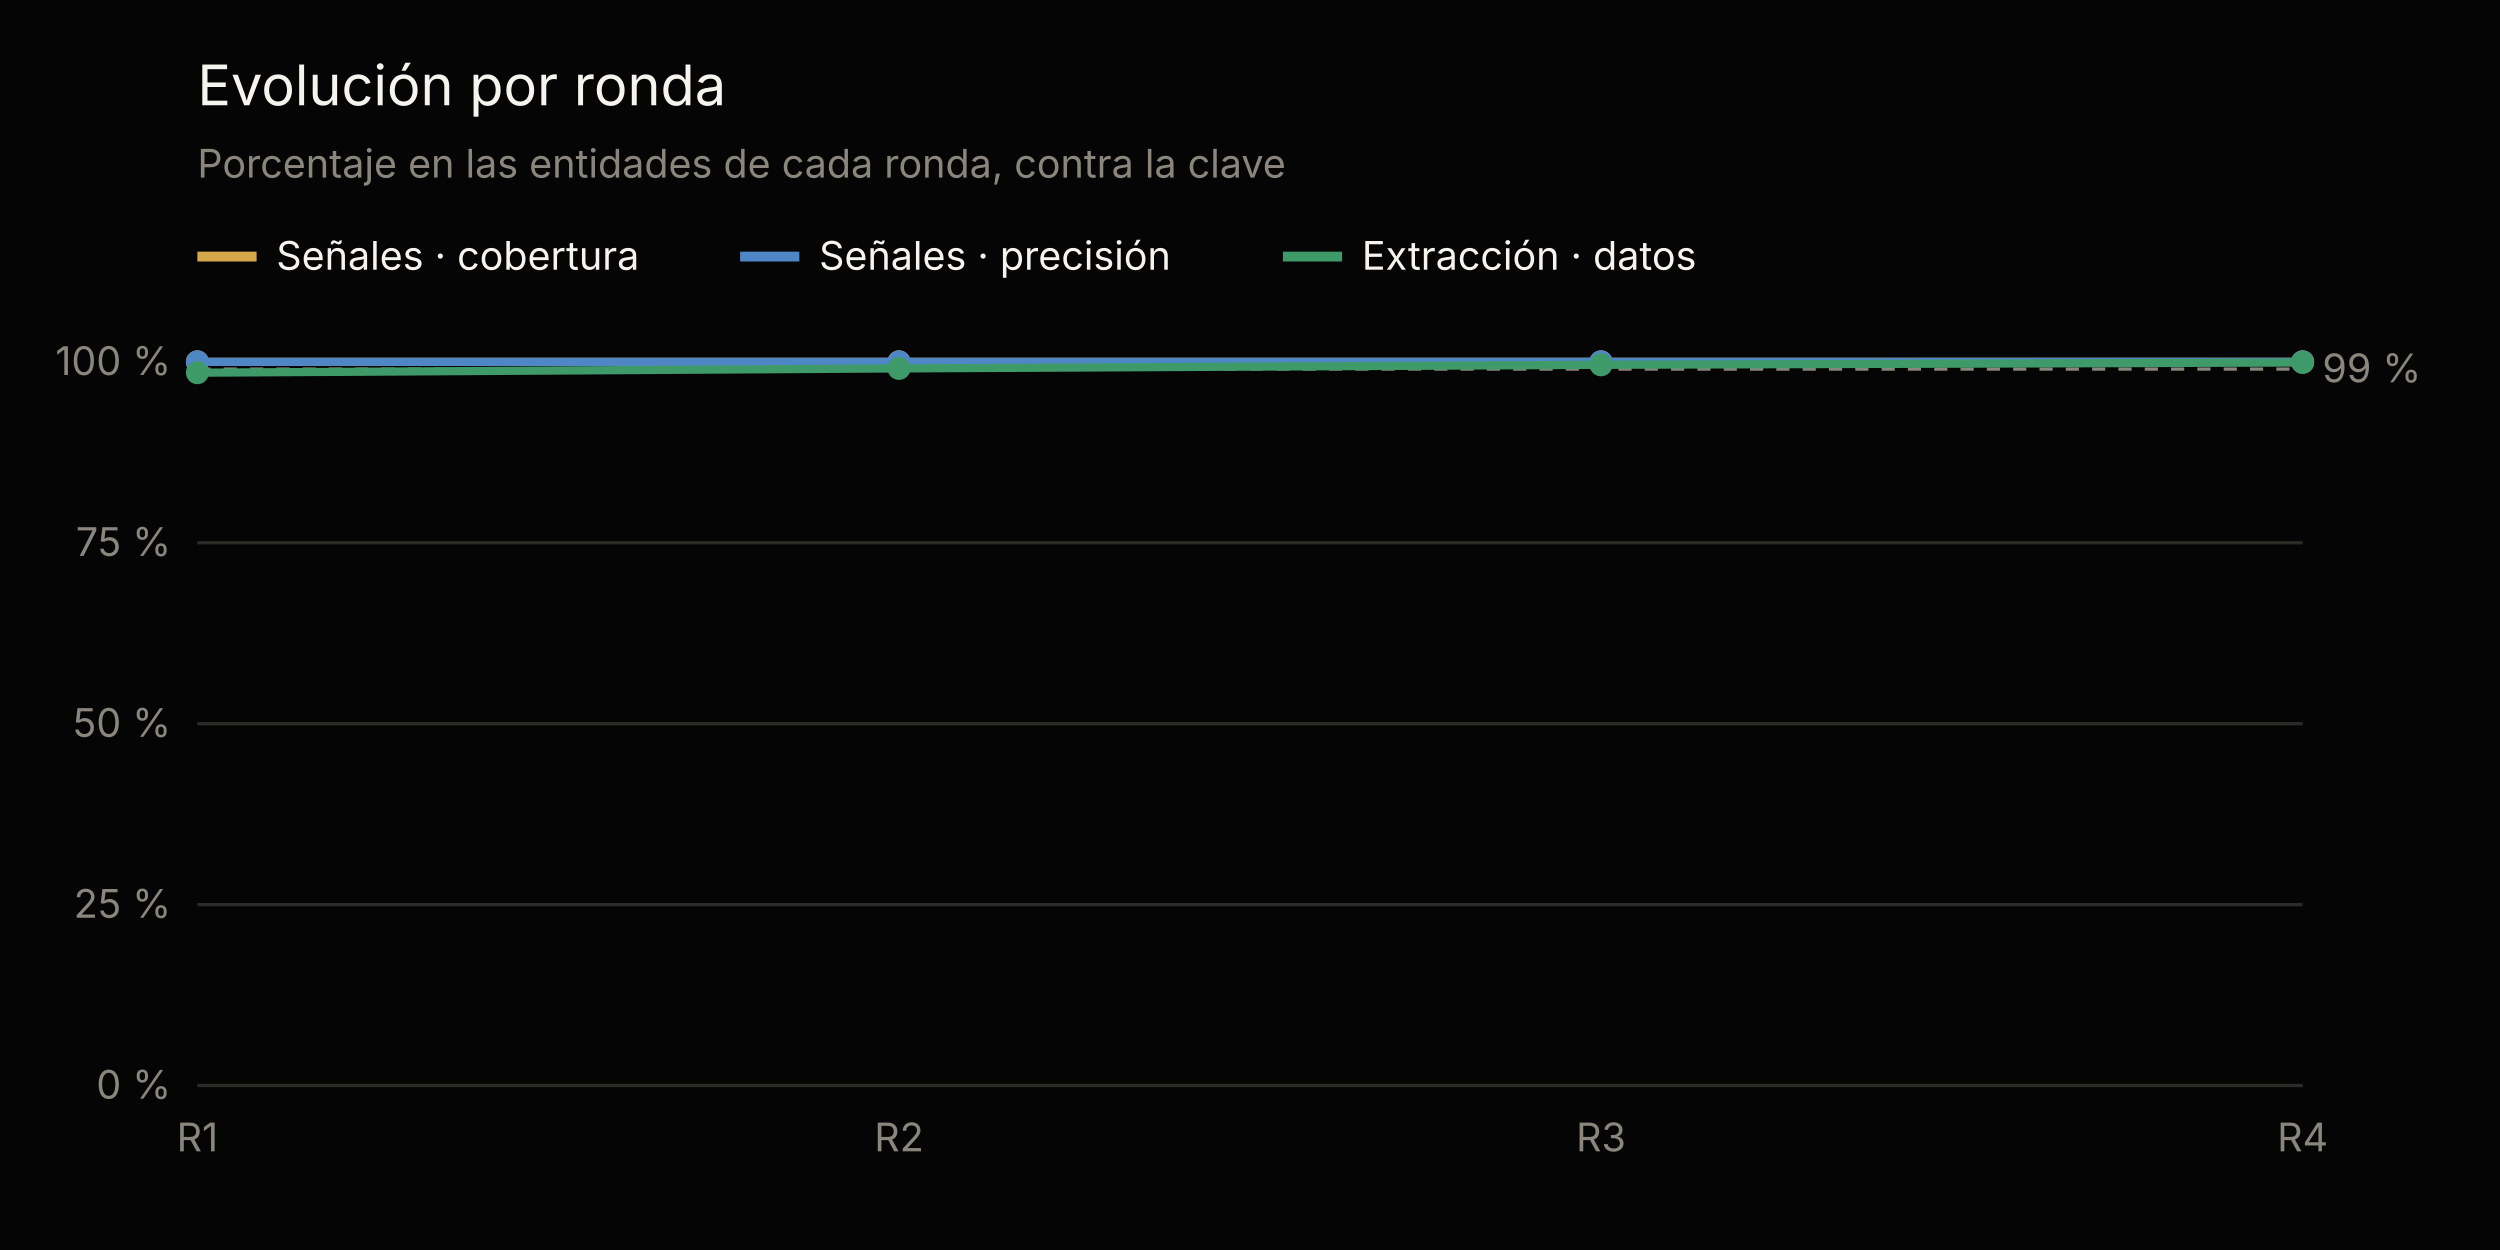
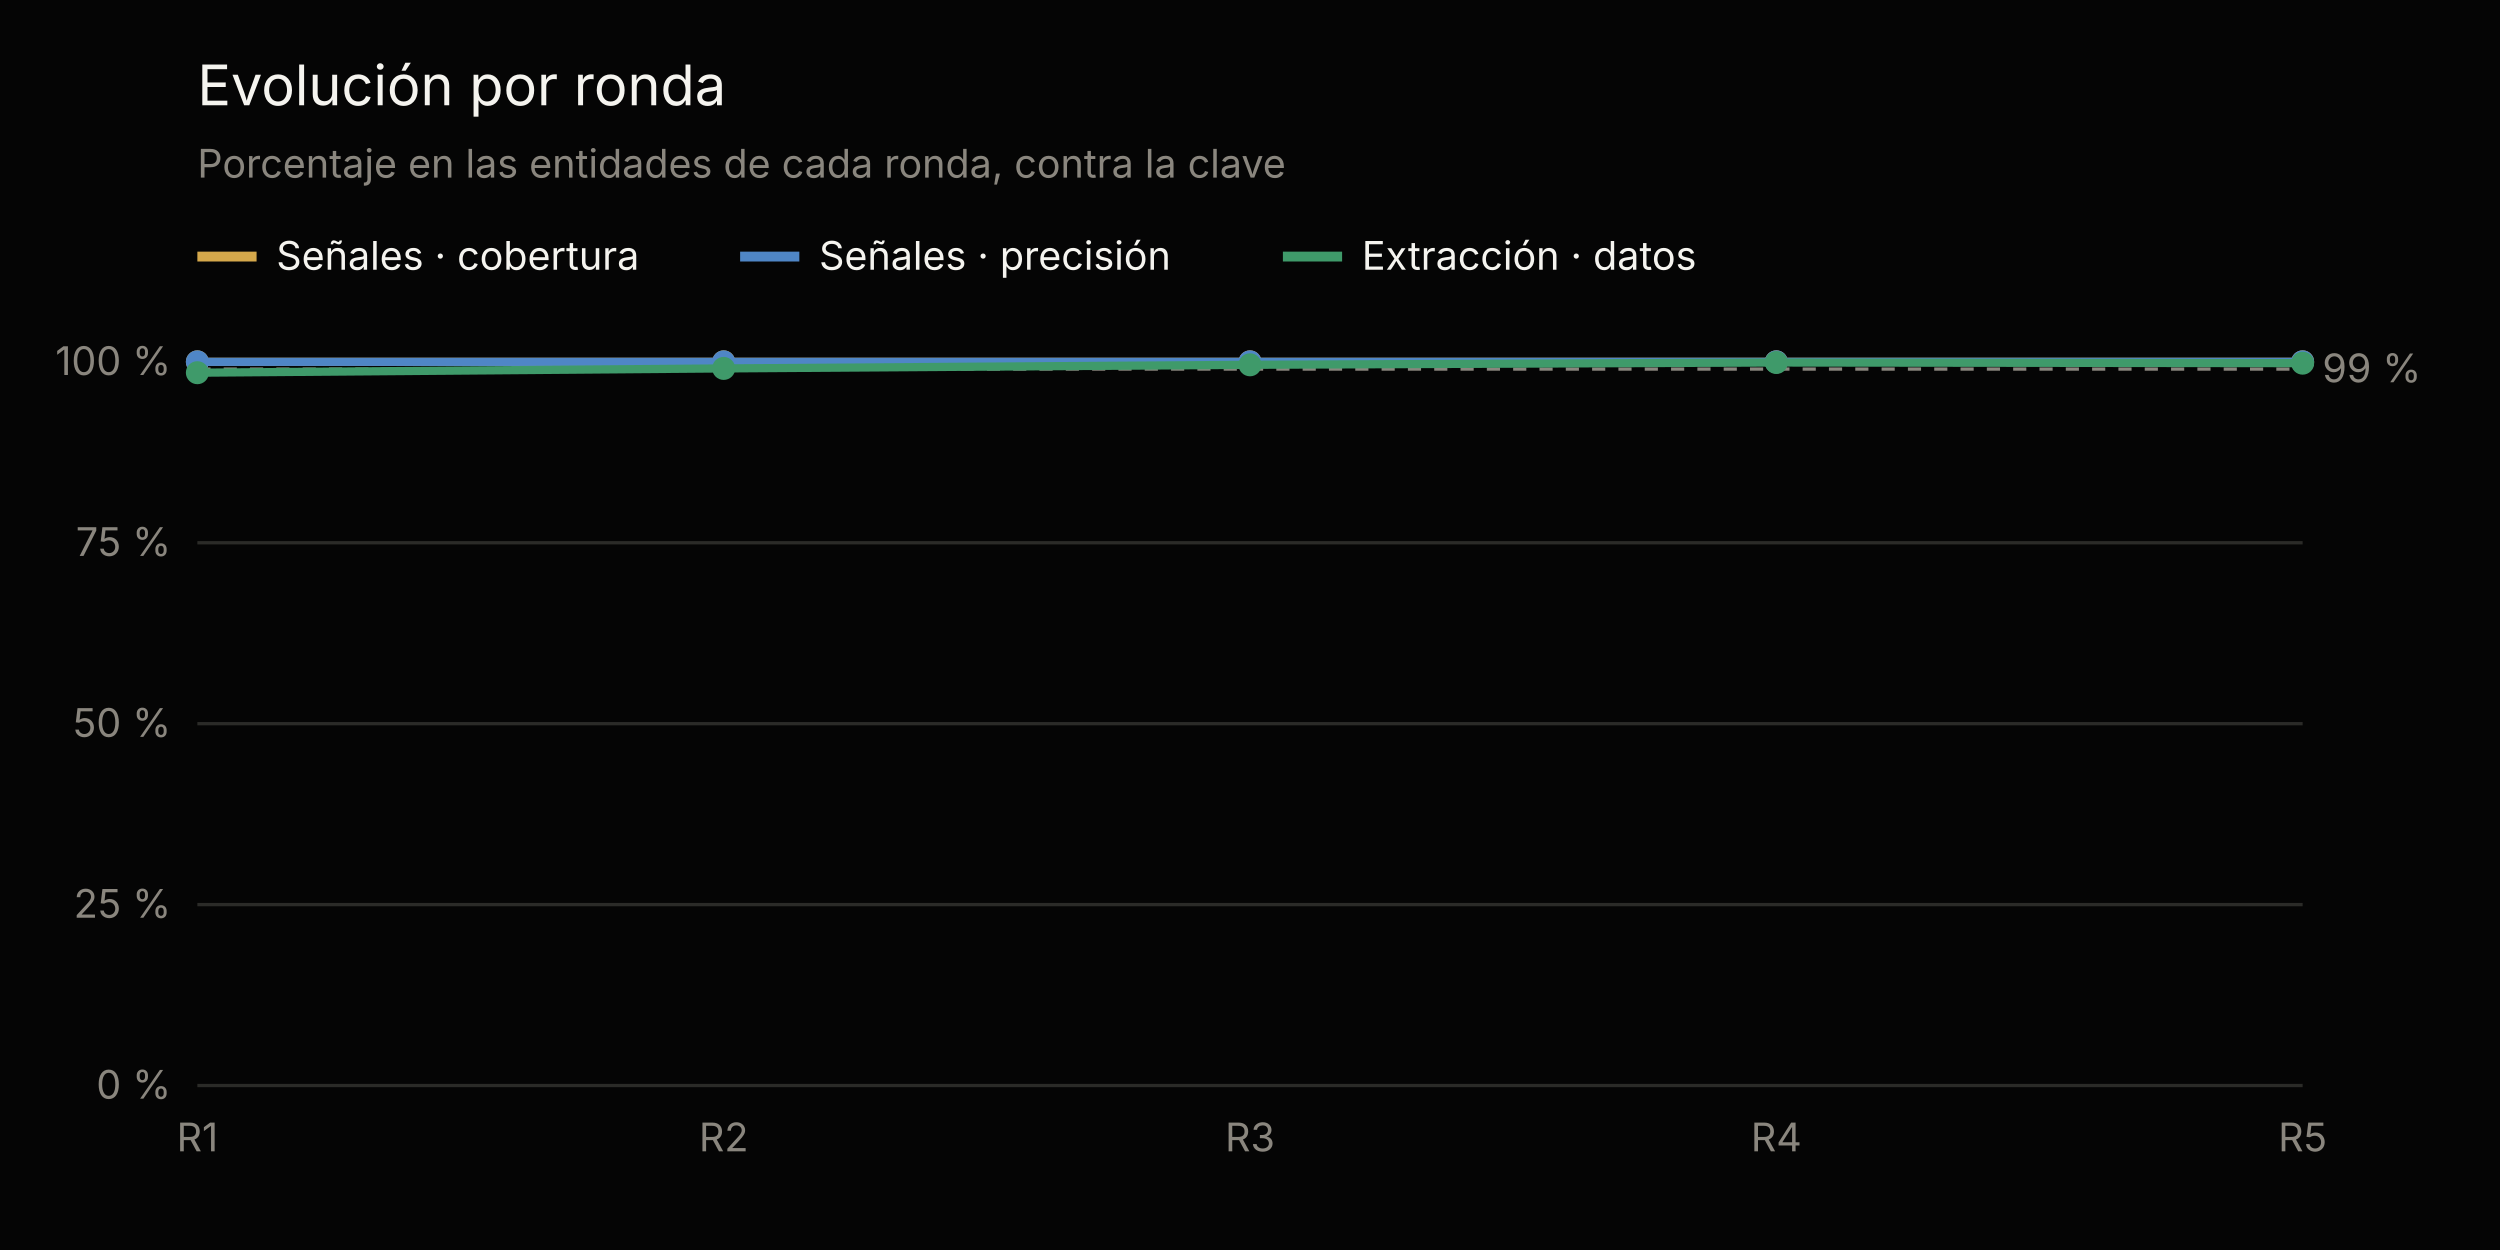
<svg xmlns="http://www.w3.org/2000/svg" viewBox="0 0 760 380" font-family="Inter, Arial, sans-serif" font-size="12">
  <rect width="760" height="380" fill="#050505" />
  <text x="60" y="32" font-size="17" fill="#f5f4ef">Evolución por ronda</text>
  <text x="60" y="54" fill="#8a867e">Porcentaje en las entidades de cada ronda, contra la clave</text>
  <line x1="60" x2="78" y1="78" y2="78" stroke="#d5a84b" stroke-width="3" />
  <text x="84" y="82" fill="#f5f4ef">Señales · cobertura</text>
  <line x1="225" x2="243" y1="78" y2="78" stroke="#4f86c6" stroke-width="3" />
  <text x="249" y="82" fill="#f5f4ef">Señales · precisión</text>
  <line x1="390" x2="408" y1="78" y2="78" stroke="#3f9a6a" stroke-width="3" />
  <text x="414" y="82" fill="#f5f4ef">Extracción · datos</text>
  <line x1="60" x2="700" y1="330.0" y2="330.0" stroke="#2b2b28" />
  <text x="52" y="334.0" text-anchor="end" fill="#8a867e">0 %</text>
  <line x1="60" x2="700" y1="275.0" y2="275.0" stroke="#2b2b28" />
  <text x="52" y="279.0" text-anchor="end" fill="#8a867e">25 %</text>
  <line x1="60" x2="700" y1="220.0" y2="220.0" stroke="#2b2b28" />
  <text x="52" y="224.0" text-anchor="end" fill="#8a867e">50 %</text>
  <line x1="60" x2="700" y1="165.0" y2="165.0" stroke="#2b2b28" />
  <text x="52" y="169.0" text-anchor="end" fill="#8a867e">75 %</text>
  <line x1="60" x2="700" y1="110.0" y2="110.0" stroke="#2b2b28" />
  <text x="52" y="114.0" text-anchor="end" fill="#8a867e">100 %</text>
  <line x1="60" x2="700" y1="112.2" y2="112.2" stroke="#8a867e" stroke-dasharray="4 4" />
  <text x="706" y="116.2" fill="#8a867e">99 %</text>
  <text x="60.0" y="350" text-anchor="middle" fill="#8a867e">R1</text>
-   <text x="273.3" y="350" text-anchor="middle" fill="#8a867e">R2</text>
-   <text x="486.7" y="350" text-anchor="middle" fill="#8a867e">R3</text>
-   <text x="700.0" y="350" text-anchor="middle" fill="#8a867e">R4</text>
-   <path d="M60.0,110.0 L273.3,110.0 L486.7,110.0 L700.0,110.0" fill="none" stroke="#d5a84b" stroke-width="2.5" />
+   <text x="220.0" y="350" text-anchor="middle" fill="#8a867e">R2</text>
+   <text x="380.0" y="350" text-anchor="middle" fill="#8a867e">R3</text>
+   <text x="540.0" y="350" text-anchor="middle" fill="#8a867e">R4</text>
+   <text x="700.0" y="350" text-anchor="middle" fill="#8a867e">R5</text>
+   <path d="M60.0,110.0 L220.0,110.0 L380.0,110.0 L540.0,110.0 L700.0,110.0" fill="none" stroke="#d5a84b" stroke-width="2.5" />
  <circle cx="60.0" cy="110.0" r="3.5" fill="#d5a84b" />
-   <circle cx="273.3" cy="110.0" r="3.5" fill="#d5a84b" />
-   <circle cx="486.7" cy="110.0" r="3.5" fill="#d5a84b" />
+   <circle cx="220.0" cy="110.0" r="3.5" fill="#d5a84b" />
+   <circle cx="380.0" cy="110.0" r="3.5" fill="#d5a84b" />
+   <circle cx="540.0" cy="110.0" r="3.5" fill="#d5a84b" />
  <circle cx="700.0" cy="110.0" r="3.5" fill="#d5a84b" />
-   <path d="M60.0,110.0 L273.3,110.0 L486.7,110.0 L700.0,110.0" fill="none" stroke="#4f86c6" stroke-width="2.5" />
+   <path d="M60.0,110.0 L220.0,110.0 L380.0,110.0 L540.0,110.0 L700.0,110.0" fill="none" stroke="#4f86c6" stroke-width="2.5" />
  <circle cx="60.0" cy="110.0" r="3.5" fill="#4f86c6" />
-   <circle cx="273.3" cy="110.0" r="3.5" fill="#4f86c6" />
-   <circle cx="486.7" cy="110.0" r="3.5" fill="#4f86c6" />
+   <circle cx="220.0" cy="110.0" r="3.5" fill="#4f86c6" />
+   <circle cx="380.0" cy="110.0" r="3.5" fill="#4f86c6" />
+   <circle cx="540.0" cy="110.0" r="3.5" fill="#4f86c6" />
  <circle cx="700.0" cy="110.0" r="3.5" fill="#4f86c6" />
-   <path d="M60.0,113.3 L273.3,112.0 L486.7,110.9 L700.0,110.2" fill="none" stroke="#3f9a6a" stroke-width="2.5" />
+   <path d="M60.0,113.3 L220.0,112.0 L380.0,110.9 L540.0,110.2 L700.0,110.4" fill="none" stroke="#3f9a6a" stroke-width="2.5" />
  <circle cx="60.0" cy="113.3" r="3.5" fill="#3f9a6a" />
-   <circle cx="273.3" cy="112.0" r="3.5" fill="#3f9a6a" />
-   <circle cx="486.7" cy="110.9" r="3.5" fill="#3f9a6a" />
-   <circle cx="700.0" cy="110.2" r="3.5" fill="#3f9a6a" />
+   <circle cx="220.0" cy="112.0" r="3.5" fill="#3f9a6a" />
+   <circle cx="380.0" cy="110.9" r="3.5" fill="#3f9a6a" />
+   <circle cx="540.0" cy="110.2" r="3.5" fill="#3f9a6a" />
+   <circle cx="700.0" cy="110.4" r="3.5" fill="#3f9a6a" />
</svg>
